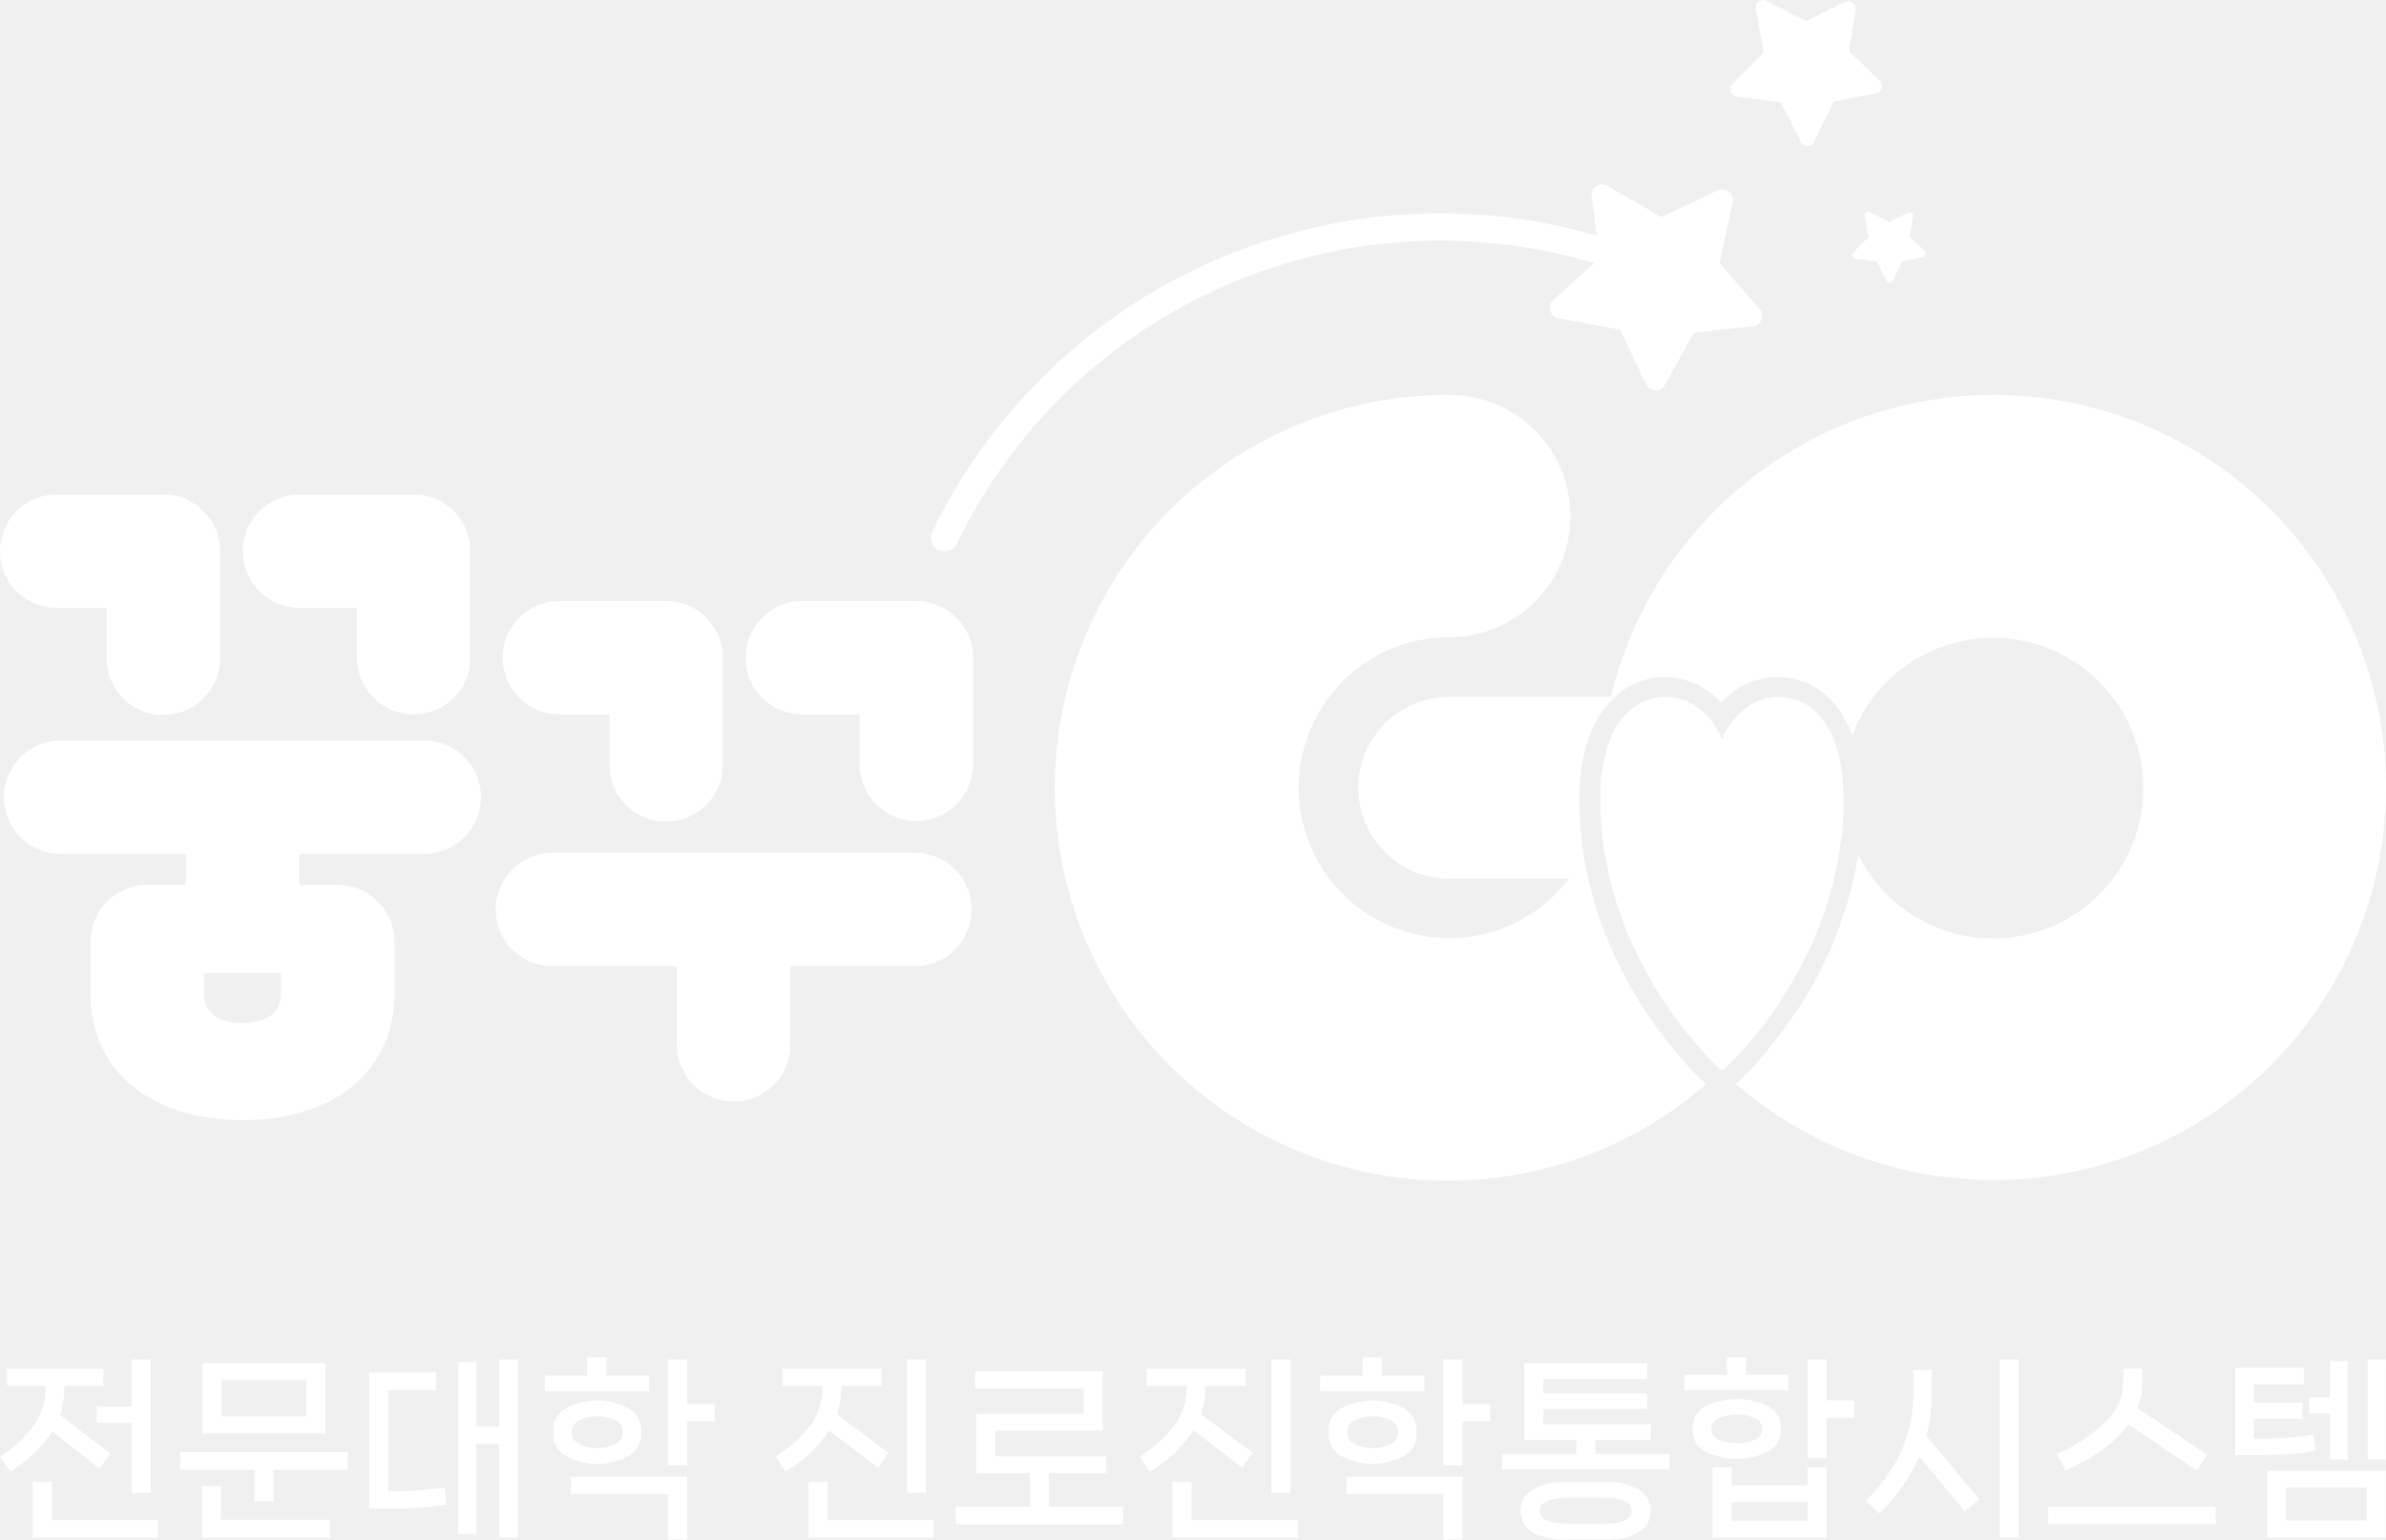
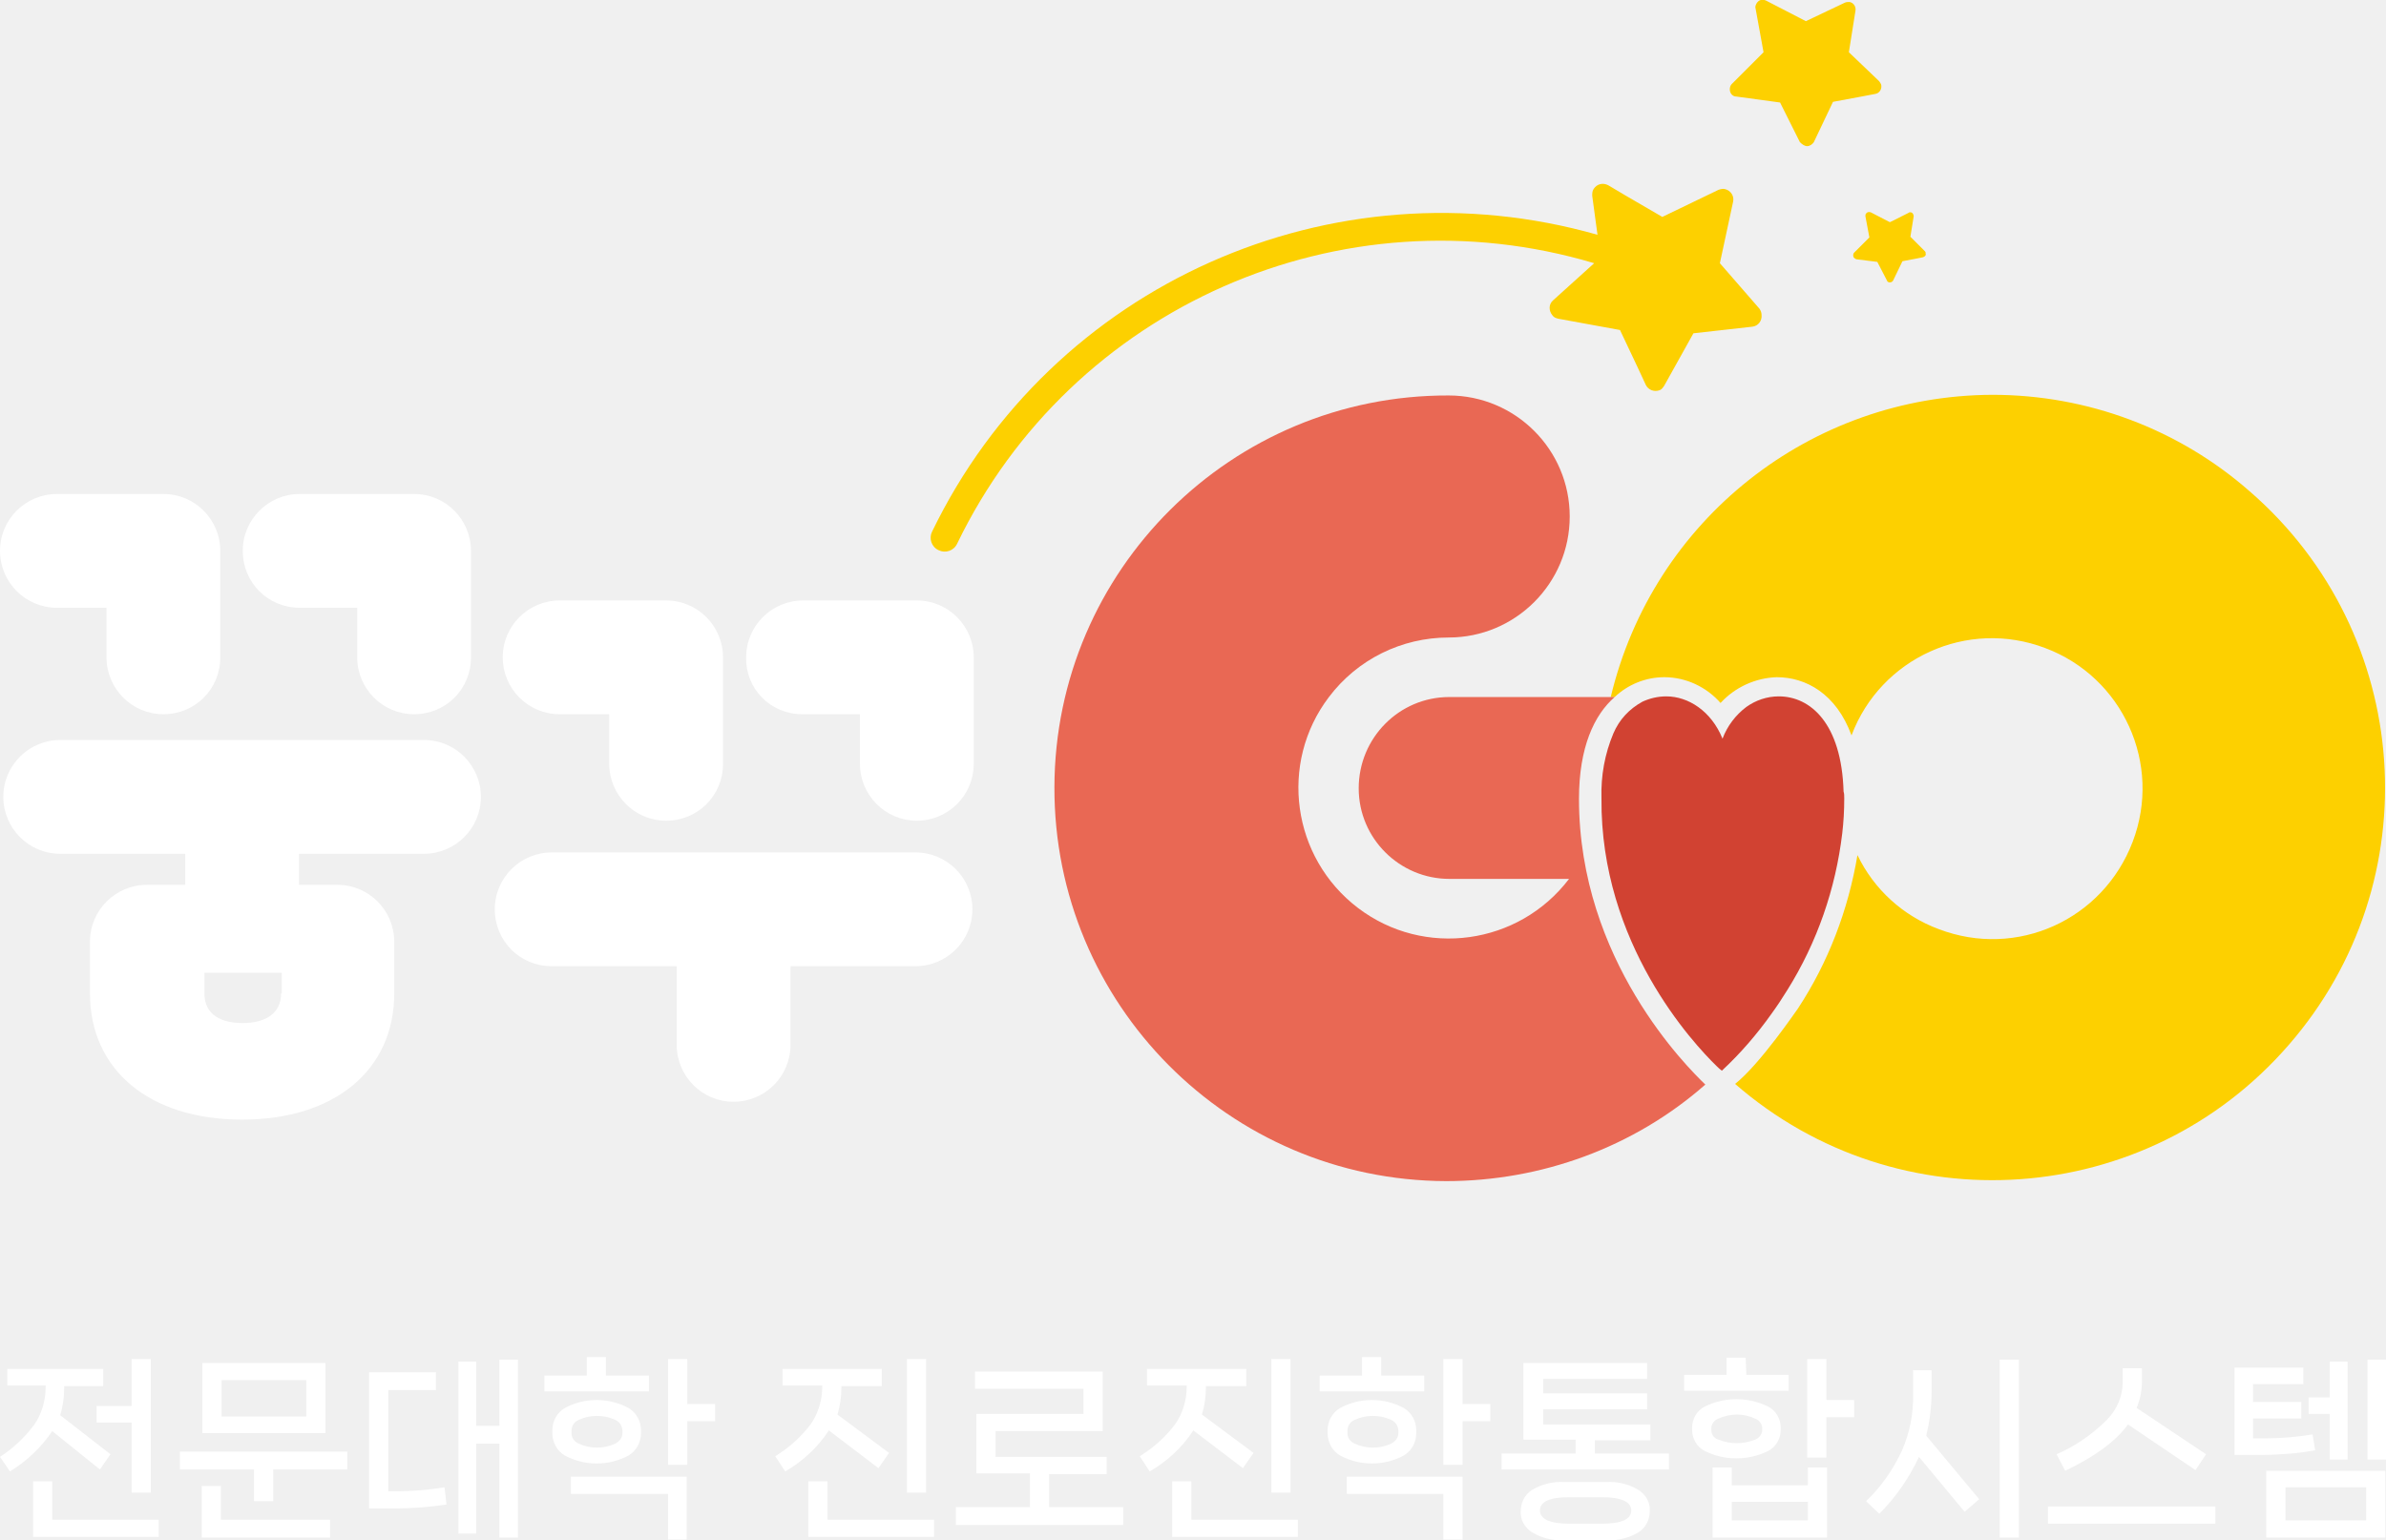
- <svg xmlns="http://www.w3.org/2000/svg" viewBox="0 0 360.662 232.771">
-   <defs>
-     <style>.cls-1{fill:#fff;}</style>
-   </defs>
-   <g id="Layer_2" data-name="Layer 2">
-     <g id="레이어_1" data-name="레이어 1">
-       <path class="cls-1" d="M7.927,216.425a20.533,20.533,0,0,1-6.358,6.068L0,220.256a19.743,19.743,0,0,0,5.211-4.891,9.652,9.652,0,0,0,1.669-5.56v-.262H1.073v-2.584H15.621v2.584H9.726v.262a12.997,12.997,0,0,1-.637,4.122l7.577,5.866-1.626,2.266Zm-.059,7.606v5.809H23.926v2.642H4.964v-8.45Zm6.765-8.883v-2.499h5.285v-7.113h2.875v20.18H19.918v-10.568Z" />
-       <path class="cls-1" d="M27.235,222.231V219.559H52.553v2.672H41.347v4.762H38.472v-4.762Zm3.251,2.439h2.903v5.109H49.883v2.701H30.486Zm.116-18.554H49.186v10.628H30.603Zm2.903,8.044H46.282v-5.516H33.506Z" />
-       <path class="cls-1" d="M59.899,225.453a48.208,48.208,0,0,0,7.289-.552l.29,2.584a45.727,45.727,0,0,1-7.987.611H55.806v-20.587h10.104v2.67H58.709v15.273Zm15.563-9.785v-10.133h2.817v26.945h-2.817v-14.168H72.007v13.617H69.278v-25.986h2.729v9.726Z" />
-       <path class="cls-1" d="M91.694,207.975h6.415v2.382H82.344v-2.382h6.418v-2.759h2.932Zm5.226,8.74a3.839,3.839,0,0,1-1.872,3.396,10.016,10.016,0,0,1-9.583,0,3.84,3.84,0,0,1-1.871-3.396v-.378a3.809,3.809,0,0,1,1.871-3.383,10.128,10.128,0,0,1,9.583,0,3.808,3.808,0,0,1,1.872,3.383Zm4.036,9.173H86.323V223.276h17.536v9.495h-2.903Zm-14.518-9.204a1.854,1.854,0,0,0,1.091,1.641,6.339,6.339,0,0,0,5.488,0,1.855,1.855,0,0,0,1.089-1.641v-.26a1.876,1.876,0,0,0-1.089-1.669,6.342,6.342,0,0,0-5.488,0,1.875,1.875,0,0,0-1.091,1.669Zm17.422-4.384h4.181v2.613h-4.181v6.649h-2.903v-16.027h2.903Z" />
-       <path class="cls-1" d="M125.345,216.279a19.886,19.886,0,0,1-6.62,6.213l-1.48-2.265a19.722,19.722,0,0,0,5.358-4.891,9.526,9.526,0,0,0,1.726-5.56v-.233h-6.04v-2.584h14.954v2.584h-6.096v.233a12.586,12.586,0,0,1-.64,4.065l7.781,5.806-1.568,2.266Zm-.262,7.751v5.809H141.141v2.642H122.18v-8.45Zm12.05-18.495h2.875v20.18h-2.875Z" />
-       <path class="cls-1" d="M158.563,222.755v5.052h11.206v2.67H144.451v-2.67H155.688v-5.052h-8.131v-9.002h16.232v-3.803h-16.377v-2.613h19.28v8.972H150.46v3.891h16.784v2.556Z" />
-       <path class="cls-1" d="M180.394,216.279a19.885,19.885,0,0,1-6.62,6.213l-1.48-2.265a19.719,19.719,0,0,0,5.358-4.891,9.528,9.528,0,0,0,1.726-5.56v-.233h-6.04v-2.584H188.292v2.584h-6.097v.233a12.578,12.578,0,0,1-.64,4.065l7.781,5.806-1.568,2.266Zm-.262,7.751v5.809h16.058v2.642H177.229v-8.45Zm12.05-18.495h2.874v20.18H192.183Z" />
-       <path class="cls-1" d="M208.907,207.975h6.416v2.382h-15.765v-2.382h6.418v-2.759h2.932Zm5.226,8.74a3.84,3.84,0,0,1-1.872,3.396,10.015,10.015,0,0,1-9.583,0,3.84,3.84,0,0,1-1.872-3.396v-.378a3.809,3.809,0,0,1,1.872-3.383,10.127,10.127,0,0,1,9.583,0,3.809,3.809,0,0,1,1.872,3.383Zm4.036,9.173h-14.633V223.276h17.536v9.495H218.169Zm-14.518-9.204a1.854,1.854,0,0,0,1.091,1.641,6.338,6.338,0,0,0,5.487,0,1.855,1.855,0,0,0,1.089-1.641v-.26a1.876,1.876,0,0,0-1.089-1.669,6.341,6.341,0,0,0-5.487,0,1.875,1.875,0,0,0-1.091,1.669Zm17.422-4.384h4.181v2.613h-4.181v6.649H218.169v-16.027h2.903Z" />
-       <path class="cls-1" d="M241.138,217.731v2.09h11.206v2.353h-25.318v-2.353h11.237v-2.09h-7.869v-11.615h18.583v2.382h-15.68v2.178h15.68v2.351h-15.68v2.323H249.528v2.382Zm1.711,6.359a8.698,8.698,0,0,1,4.938,1.19,3.665,3.665,0,0,1,1.742,3.165,3.619,3.619,0,0,1-1.742,3.165,8.872,8.872,0,0,1-4.938,1.161h-6.328a8.865,8.865,0,0,1-4.937-1.161,3.619,3.619,0,0,1-1.742-3.165,3.665,3.665,0,0,1,1.742-3.165,8.691,8.691,0,0,1,4.937-1.19Zm-.638,6.301q4.444,0,4.443-1.976,0-1.976-4.443-1.975h-5.024q-4.441,0-4.443,1.975,0,1.973,4.443,1.976Z" />
-       <path class="cls-1" d="M263.959,207.858h6.416v2.353H254.609v-2.353h6.418v-2.642h2.932Zm5.225,8.363a3.574,3.574,0,0,1-1.872,3.224,10.722,10.722,0,0,1-9.583,0,3.575,3.575,0,0,1-1.872-3.224v-.347a3.575,3.575,0,0,1,1.872-3.225,10.747,10.747,0,0,1,9.596,0,3.579,3.579,0,0,1,1.859,3.225Zm-10.482-.058a1.676,1.676,0,0,0,1.075,1.509,7.134,7.134,0,0,0,5.503,0,1.677,1.677,0,0,0,1.089-1.509v-.233a1.721,1.721,0,0,0-1.104-1.509,6.735,6.735,0,0,0-5.472,0,1.716,1.716,0,0,0-1.091,1.509Zm3.05,8.42h11.468v-2.729h2.903v10.627h-17.276v-10.627h2.905Zm0,2.527v2.815h11.468v-2.815ZM276.124,211.72h4.181v2.642h-4.181v6.099h-2.903v-14.925h2.903Z" />
-       <path class="cls-1" d="M292.008,210.616a25.18,25.18,0,0,1-.814,6.504l7.984,9.554-2.177,1.859-6.882-8.305a27.916,27.916,0,0,1-6.037,8.596l-2.035-1.947a25.897,25.897,0,0,0,5.417-7.592,21.088,21.088,0,0,0,1.726-8.668v-3.512h2.818Zm10.249,21.864v-26.945h2.903v26.945Z" />
-       <path class="cls-1" d="M309.603,230.448v-2.642h25.318v2.642Zm12.136-15.07q-2.847,3.893-9.495,6.97l-1.335-2.498a24.683,24.683,0,0,0,7.636-5.153,8.364,8.364,0,0,0,2.408-5.705v-2.061h2.905v2.061a10.295,10.295,0,0,1-.757,3.919l10.511,7.027-1.568,2.41Z" />
-       <path class="cls-1" d="M350.048,219.328a34.973,34.973,0,0,1-3.686.508q-1.89.158-4.414.158h-4.065v-13.181H348.249v2.527h-7.551v2.728h7.317v2.47h-7.317v2.96h1.802a50.472,50.472,0,0,0,7.229-.581Zm10.599,13.152h-17.973v-10.133h17.973Zm-2.903-7.579h-12.196v4.995H357.744Zm-2.875-4.238h-2.673v-6.939h-3.164v-2.496h3.164v-5.43h2.673Zm3.019,0v-15.128h2.758V220.663Z" />
-       <path class="cls-1" d="M45.276,91.905h8.673v7.539a8.574,8.574,0,1,0,17.148,0V83.329a8.585,8.585,0,0,0-8.574-8.575H45.276a8.576,8.576,0,0,0,0,17.152Z" />
-       <path class="cls-1" d="M16.115,91.905v7.539a8.575,8.575,0,1,0,17.149,0V83.329a8.585,8.585,0,0,0-8.576-8.575H8.574a8.576,8.576,0,0,0,0,17.152Z" />
-       <path class="cls-1" d="M121.263,108.02h8.673v7.539a8.574,8.574,0,1,0,17.148,0V99.444a8.585,8.585,0,0,0-8.574-8.576h-17.247a8.576,8.576,0,0,0,0,17.152Z" />
-       <path class="cls-1" d="M92.102,108.02v7.539a8.575,8.575,0,1,0,17.149,0V99.444a8.585,8.585,0,0,0-8.575-8.576H84.561a8.576,8.576,0,0,0,0,17.152Z" />
-       <path class="cls-1" d="M64.136,111.949H9.17a8.574,8.574,0,1,0,0,17.148h18.909v4.694H22.249a8.585,8.585,0,0,0-8.574,8.576v7.846c0,11.63,9.019,19.143,22.978,19.143,13.958,0,22.978-7.512,22.978-19.143v-7.846a8.585,8.585,0,0,0-8.574-8.576H45.229v-4.694H64.136a8.574,8.574,0,0,0,0-17.148ZM42.481,150.212c0,3.215-2.615,4.461-5.828,4.461-3.215,0-5.83-1.246-5.83-4.461v-3.103H42.481Z" />
-       <path class="cls-1" d="M138.379,128.941H83.412a8.576,8.576,0,0,0,0,17.151h18.909V157.966a8.574,8.574,0,1,0,17.148,0v-11.873h18.909a8.576,8.576,0,0,0,0-17.151Z" />
-       <path class="cls-1" d="M265.975,46.71l-6.044-6.891,1.981-9.271a1.594,1.594,0,0,0-2.241-1.776l-8.53,4.053-5.477-3.172-2.697-1.554a1.591,1.591,0,0,0-2.378,1.585l.77,5.927A85.284,85.284,0,0,0,140.91,80.42a2.066,2.066,0,0,0,3.72,1.8,81.2,81.2,0,0,1,96.345-42.427l-6.194,5.569a1.594,1.594,0,0,0,.773,2.749l9.315,1.74,2.643,5.51,1.324,2.751a1.594,1.594,0,0,0,2.832.085l4.375-7.901,8.902-.95a1.596,1.596,0,0,0,1.03-2.638Z" />
-       <path class="cls-1" d="M273.247,22.064a1.116,1.116,0,0,0,1.007-.642l2.898-6.071,4.264-.805h0l2.13-.404a1.132,1.132,0,0,0,.577-1.927l-4.619-4.447.977-6.281a1.134,1.134,0,0,0-1.621-1.19l-5.833,2.885-5.998-3.055a1.132,1.132,0,0,0-1.629,1.213l1.22,6.593-3.179,3.177h0l-1.559,1.566a1.13,1.13,0,0,0,.652,1.921l6.647.88,3.046,5.973A1.123,1.123,0,0,0,273.247,22.064Z" />
-       <path class="cls-1" d="M285.663,42.746a.543.543,0,0,0,.489-.313l1.407-2.949,2.071-.391h0l1.034-.197a.55.55,0,0,0,.419-.718.562.562,0,0,0-.139-.218l-2.244-2.161.475-3.051a.55.55,0,0,0-.787-.578l-2.833,1.401-2.914-1.484a.549.549,0,0,0-.79.589l.592,3.203-1.544,1.543h0l-.757.761a.549.549,0,0,0,.317.933l3.228.427,1.48,2.902A.545.545,0,0,0,285.663,42.746Z" />
-       <path class="cls-1" d="M301.247,59.705a59.514,59.514,0,0,0-57.741,45.662h.611a11.21,11.21,0,0,1,7.504-3.014,11.707,11.707,0,0,1,8.538,3.891,11.707,11.707,0,0,1,8.538-3.891c4.352,0,8.974,2.478,11.304,8.791a22.722,22.722,0,1,1,.9,18.108,60.362,60.362,0,0,1-9.017,23.163c-.066.103-5.665,8.441-9.515,11.449a59.357,59.357,0,1,0,38.878-104.16Z" />
-       <path class="cls-1" d="M238.73,120.809c0-7.817,2.314-12.666,5.386-15.442h-.614l.001-.007h-24.444a13.742,13.742,0,0,0,0,27.484h18.11a22.743,22.743,0,1,1-18.11-36.493,18.323,18.323,0,1,0,0-36.646,59.412,59.412,0,1,0,38.82,104.213C255.133,161.397,238.73,145.248,238.73,120.809Z" />
-       <path class="cls-1" d="M259.51,161.186c.503.488.791.739.792.74v0a54.027,54.027,0,0,0,7.478-8.615c.78-1.092,1.574-2.314,2.364-3.594a56.155,56.155,0,0,0,8.278-23.666,50.692,50.692,0,0,0,.292-5.173c0-.023.003-.045.003-.069,0-.379-.049-.687-.06-1.049-.316-10.334-5.016-14.393-9.817-14.393a8.381,8.381,0,0,0-4.89,1.633,10.846,10.846,0,0,0-3.647,4.793c-1.712-4.213-5.17-6.427-8.538-6.427a8.133,8.133,0,0,0-3.639.843,9.809,9.809,0,0,0-4.422,4.808,23.013,23.013,0,0,0-1.815,9.79C241.888,142.733,255.985,157.768,259.51,161.186Z" />
+ <svg xmlns="http://www.w3.org/2000/svg" version="1.1" id="Layer_1" x="0px" y="0px" viewBox="0 0 360.7 232.8" style="enable-background:new 0 0 360.7 232.8;" xml:space="preserve">
+   <style type="text/css">
+ 	.st0{fill:#FFFFFF;}
+ 	.st1{fill:#FDD000;}
+ 	.st2{fill:#E96854;}
+ 	.st3{fill:#D14232;}
+ </style>
+   <g id="Layer_2_1_">
+     <g id="레이어_1">
+       <path class="st0" d="M7.9,216.4c-1.7,2.5-3.8,4.5-6.4,6.1L0,220.3c2-1.3,3.8-3,5.2-4.9c1.1-1.6,1.7-3.6,1.7-5.6v-0.3H1.1V207h14.5    v2.6H9.7v0.3c0,1.4-0.2,2.8-0.6,4.1l7.6,5.9l-1.6,2.3L7.9,216.4z M7.9,224v5.8h16.1v2.6H5V224L7.9,224z M14.6,215.1v-2.5h5.3v-7.1    h2.9v20.2h-2.9v-10.6L14.6,215.1z" />
+       <path class="st0" d="M27.2,222.2v-2.7h25.3v2.7H41.3v4.8h-2.9v-4.8L27.2,222.2z M30.5,224.7h2.9v5.1h16.5v2.7H30.5V224.7z     M30.6,206.1h18.6v10.6H30.6V206.1z M33.5,214.2h12.8v-5.5H33.5V214.2z" />
+       <path class="st0" d="M59.9,225.5c2.4,0,4.9-0.2,7.3-0.6l0.3,2.6c-2.6,0.4-5.3,0.6-8,0.6h-3.7v-20.6h10.1v2.7h-7.2v15.3H59.9z     M75.5,215.7v-10.1h2.8v26.9h-2.8v-14.2H72v13.6h-2.7v-26H72v9.7H75.5z" />
+       <path class="st0" d="M91.7,208h6.4v2.4H82.3V208h6.4v-2.8h2.9V208z M96.9,216.7c0,1.4-0.7,2.7-1.9,3.4c-3,1.6-6.6,1.6-9.6,0    c-1.2-0.7-1.9-2-1.9-3.4v-0.4c0-1.4,0.7-2.7,1.9-3.4c3-1.6,6.6-1.6,9.6,0c1.2,0.7,1.9,2,1.9,3.4V216.7z M101,225.9H86.3v-2.6h17.5    v9.5H101L101,225.9z M86.4,216.7c0,0.7,0.4,1.3,1.1,1.6c1.7,0.8,3.8,0.8,5.5,0c0.6-0.3,1.1-0.9,1.1-1.6v-0.3    c0-0.7-0.4-1.4-1.1-1.7c-1.7-0.8-3.8-0.8-5.5,0c-0.7,0.3-1.1,0.9-1.1,1.7V216.7z M103.9,212.3h4.2v2.6h-4.2v6.6H101v-16h2.9V212.3    z" />
+       <path class="st0" d="M125.3,216.3c-1.7,2.6-4,4.7-6.6,6.2l-1.5-2.3c2.1-1.3,3.9-2.9,5.4-4.9c1.1-1.6,1.7-3.6,1.7-5.6v-0.2h-6V207    h15v2.6h-6.1v0.2c0,1.4-0.2,2.8-0.6,4.1l7.8,5.8l-1.6,2.3L125.3,216.3z M125.1,224v5.8h16.1v2.6h-19V224L125.1,224z M137.1,205.5    h2.9v20.2h-2.9V205.5z" />
+       <path class="st0" d="M158.6,222.8v5.1h11.2v2.7h-25.3v-2.7h11.2v-5.1h-8.1v-9h16.2v-3.8h-16.4v-2.6h19.3v9h-16.2v3.9h16.8v2.6    H158.6z" />
+       <path class="st0" d="M180.4,216.3c-1.7,2.6-4,4.7-6.6,6.2l-1.5-2.3c2.1-1.3,3.9-2.9,5.4-4.9c1.1-1.6,1.7-3.6,1.7-5.6v-0.2h-6V207    h15v2.6h-6.1v0.2c0,1.4-0.2,2.8-0.6,4.1l7.8,5.8l-1.6,2.3L180.4,216.3z M180.1,224v5.8h16.1v2.6h-19V224L180.1,224z M192.2,205.5    h2.9v20.2h-2.9V205.5z" />
+       <path class="st0" d="M208.9,208h6.4v2.4h-15.8V208h6.4v-2.8h2.9V208z M214.1,216.7c0,1.4-0.7,2.7-1.9,3.4c-3,1.6-6.6,1.6-9.6,0    c-1.2-0.7-1.9-2-1.9-3.4v-0.4c0-1.4,0.7-2.7,1.9-3.4c3-1.6,6.6-1.6,9.6,0c1.2,0.7,1.9,2,1.9,3.4V216.7z M218.2,225.9h-14.6v-2.6    h17.5v9.5h-2.9L218.2,225.9z M203.7,216.7c0,0.7,0.4,1.3,1.1,1.6c1.7,0.8,3.8,0.8,5.5,0c0.6-0.3,1.1-0.9,1.1-1.6v-0.3    c0-0.7-0.4-1.4-1.1-1.7c-1.7-0.8-3.8-0.8-5.5,0c-0.7,0.3-1.1,0.9-1.1,1.7V216.7z M221.1,212.3h4.2v2.6h-4.2v6.6h-2.9v-16h2.9    L221.1,212.3z" />
+       <path class="st0" d="M241.1,217.7v2.1h11.2v2.4H227v-2.4h11.2v-2.1h-7.9v-11.6H249v2.4h-15.7v2.2H249v2.4h-15.7v2.3h16.2v2.4    H241.1z M242.8,224.1c1.7-0.1,3.4,0.3,4.9,1.2c1.1,0.7,1.8,1.9,1.7,3.2c0,1.3-0.6,2.5-1.7,3.2c-1.5,0.9-3.2,1.3-4.9,1.2h-6.3    c-1.7,0.1-3.4-0.3-4.9-1.2c-1.1-0.7-1.8-1.9-1.7-3.2c0-1.3,0.6-2.5,1.7-3.2c1.5-0.9,3.2-1.3,4.9-1.2H242.8z M242.2,230.4    c3,0,4.4-0.7,4.4-2c0-1.3-1.5-2-4.4-2h-5c-3,0-4.4,0.7-4.4,2c0,1.3,1.5,2,4.4,2H242.2z" />
+       <path class="st0" d="M264,207.9h6.4v2.4h-15.8v-2.4h6.4v-2.6h2.9L264,207.9z M269.2,216.2c0,1.3-0.7,2.6-1.9,3.2    c-3,1.5-6.6,1.5-9.6,0c-1.2-0.6-1.9-1.9-1.9-3.2v-0.3c0-1.3,0.7-2.6,1.9-3.2c3-1.5,6.6-1.5,9.6,0c1.2,0.6,1.9,1.9,1.9,3.2    L269.2,216.2z M258.7,216.2c0,0.7,0.4,1.3,1.1,1.5c1.8,0.7,3.7,0.7,5.5,0c0.6-0.2,1.1-0.8,1.1-1.5v-0.2c0-0.7-0.5-1.3-1.1-1.5    c-1.7-0.8-3.7-0.8-5.5,0c-0.6,0.2-1.1,0.8-1.1,1.5L258.7,216.2z M261.8,224.6h11.5v-2.7h2.9v10.6h-17.3v-10.6h2.9V224.6z     M261.8,227.1v2.8h11.5v-2.8H261.8z M276.1,211.7h4.2v2.6h-4.2v6.1h-2.9v-14.9h2.9V211.7z" />
+       <path class="st0" d="M292,210.6c0,2.2-0.3,4.4-0.8,6.5l8,9.6l-2.2,1.9l-6.9-8.3c-1.5,3.2-3.5,6.1-6,8.6l-2-1.9    c2.3-2.2,4.1-4.8,5.4-7.6c1.2-2.7,1.8-5.7,1.7-8.7v-3.5h2.8L292,210.6z M302.3,232.5v-26.9h2.9v26.9H302.3z" />
+       <path class="st0" d="M309.6,230.4v-2.6h25.3v2.6H309.6z M321.7,215.4c-1.9,2.6-5.1,4.9-9.5,7l-1.3-2.5c2.8-1.2,5.4-3,7.6-5.2    c1.5-1.5,2.4-3.6,2.4-5.7v-2.1h2.9v2.1c0,1.3-0.3,2.7-0.8,3.9l10.5,7l-1.6,2.4L321.7,215.4z" />
+       <path class="st0" d="M350,219.3c-1.2,0.2-2.4,0.4-3.7,0.5c-1.3,0.1-2.7,0.2-4.4,0.2h-4.1v-13.2h10.4v2.5h-7.6v2.7h7.3v2.5h-7.3v3    h1.8c2.4,0,4.8-0.2,7.2-0.6L350,219.3z M360.6,232.5h-18v-10.1h18V232.5z M357.7,224.9h-12.2v5h12.2V224.9z M354.9,220.7h-2.7    v-6.9H349v-2.5h3.2v-5.4h2.7V220.7z M357.9,220.7v-15.1h2.8v15.1L357.9,220.7z" />
+       <path class="st0" d="M45.3,91.9h8.7v7.5c0,4.7,3.8,8.6,8.6,8.6s8.6-3.8,8.6-8.6V83.3c0-4.7-3.8-8.6-8.6-8.6H45.3    c-4.7,0-8.6,3.8-8.6,8.6C36.7,88.1,40.5,91.9,45.3,91.9L45.3,91.9z" />
+       <path class="st0" d="M16.1,91.9v7.5c0,4.7,3.8,8.6,8.6,8.6s8.6-3.8,8.6-8.6c0,0,0,0,0,0V83.3c0-4.7-3.8-8.6-8.6-8.6H8.6    c-4.7,0-8.6,3.8-8.6,8.6c0,4.7,3.8,8.6,8.6,8.6L16.1,91.9z" />
+       <path class="st0" d="M121.3,108h8.7v7.5c0,4.7,3.8,8.6,8.6,8.6c4.7,0,8.6-3.8,8.6-8.6c0,0,0,0,0,0V99.4c0-4.7-3.8-8.6-8.6-8.6    h-17.2c-4.7,0-8.6,3.8-8.6,8.6C112.7,104.2,116.5,108,121.3,108L121.3,108z" />
+       <path class="st0" d="M92.1,108v7.5c0,4.7,3.8,8.6,8.6,8.6s8.6-3.8,8.6-8.6V99.4c0-4.7-3.8-8.6-8.6-8.6H84.6    c-4.7,0-8.6,3.8-8.6,8.6c0,4.7,3.8,8.6,8.6,8.6H92.1z" />
+       <path class="st0" d="M64.1,111.9h-55c-4.7,0-8.6,3.8-8.6,8.6c0,4.7,3.8,8.6,8.6,8.6h18.9v4.7h-5.8c-4.7,0-8.6,3.8-8.6,8.6v7.8    c0,11.6,9,19.1,23,19.1c14,0,23-7.5,23-19.1v-7.8c0-4.7-3.8-8.6-8.6-8.6h-5.8v-4.7h18.9c4.7,0,8.6-3.8,8.6-8.6    C72.7,115.8,68.9,111.9,64.1,111.9z M42.5,150.2c0,3.2-2.6,4.5-5.8,4.5c-3.2,0-5.8-1.2-5.8-4.5v-3.1h11.7V150.2z" />
+       <path class="st0" d="M138.4,128.9h-55c-4.7,0-8.6,3.8-8.6,8.6s3.8,8.6,8.6,8.6h18.9V158c0,4.7,3.8,8.6,8.6,8.6    c4.7,0,8.6-3.8,8.6-8.6l0,0v-11.9h18.9c4.7,0,8.6-3.8,8.6-8.6S143.1,128.9,138.4,128.9L138.4,128.9L138.4,128.9z" />
+       <path class="st1" d="M266,46.7l-6-6.9l2-9.3c0.2-0.9-0.4-1.7-1.2-1.9c-0.3-0.1-0.7,0-1,0.1l-8.5,4.1l-5.5-3.2l-2.7-1.6    c-0.8-0.4-1.7-0.2-2.2,0.6c-0.2,0.3-0.2,0.7-0.2,1l0.8,5.9C201.4,24.1,159,43,140.9,80.4c-0.5,1-0.1,2.3,1,2.8    c1,0.5,2.3,0.1,2.8-1C162,46.4,202.8,28.4,241,39.8l-6.2,5.6c-0.7,0.6-0.7,1.6-0.1,2.3c0.2,0.3,0.5,0.4,0.9,0.5l9.3,1.7l2.6,5.5    l1.3,2.8c0.4,0.8,1.3,1.1,2.1,0.8c0.3-0.1,0.5-0.4,0.7-0.7l4.4-7.9l8.9-1c0.9-0.1,1.5-0.9,1.4-1.8C266.3,47.3,266.2,47,266,46.7    L266,46.7z" />
+       <path class="st1" d="M273.2,22.1c0.4,0,0.8-0.3,1-0.6l2.9-6.1l4.3-0.8l0,0l2.1-0.4c0.6-0.1,1-0.7,0.9-1.3c0-0.2-0.2-0.4-0.3-0.6    l-4.6-4.4l1-6.3c0.1-0.6-0.3-1.2-0.9-1.3c-0.2,0-0.5,0-0.7,0.1L273,3.2l-6-3.1c-0.6-0.3-1.2-0.1-1.5,0.5c-0.1,0.2-0.2,0.5-0.1,0.7    l1.2,6.6l-3.2,3.2l0,0l-1.6,1.6c-0.4,0.4-0.4,1.2,0,1.6c0.2,0.2,0.4,0.3,0.7,0.3l6.6,0.9l3,6C272.4,21.8,272.8,22.1,273.2,22.1z" />
+       <path class="st1" d="M285.7,42.7c0.2,0,0.4-0.1,0.5-0.3l1.4-2.9l2.1-0.4l0,0l1-0.2c0.3-0.1,0.5-0.3,0.4-0.6c0,0,0-0.1,0-0.1    c0-0.1-0.1-0.2-0.1-0.2l-2.2-2.2l0.5-3.1c0-0.3-0.2-0.6-0.5-0.6c-0.1,0-0.2,0-0.3,0.1l-2.8,1.4l-2.9-1.5c-0.3-0.1-0.6,0-0.7,0.2    c-0.1,0.1-0.1,0.2-0.1,0.4l0.6,3.2l-1.5,1.5l0,0l-0.8,0.8c-0.2,0.2-0.2,0.6,0,0.8c0.1,0.1,0.2,0.1,0.3,0.2l3.2,0.4l1.5,2.9    C285.3,42.6,285.5,42.7,285.7,42.7z" />
+       <path class="st1" d="M301.2,59.7c-27.5,0.1-51.3,18.9-57.7,45.7h0.6c2-1.9,4.7-3,7.5-3c3.3,0,6.4,1.5,8.5,3.9    c2.2-2.4,5.3-3.8,8.5-3.9c4.4,0,9,2.5,11.3,8.8c4.4-11.7,17.5-17.7,29.3-13.2c11.7,4.4,17.7,17.5,13.2,29.3s-17.5,17.7-29.3,13.2    c-5.4-2-9.8-6-12.3-11.2c-1.4,8.3-4.4,16.2-9,23.2c-0.1,0.1-5.7,8.4-9.5,11.4c24.7,21.5,62.2,18.9,83.7-5.9    c21.5-24.7,18.9-62.2-5.9-83.7C329.4,64.9,315.6,59.7,301.2,59.7L301.2,59.7z" />
+       <path class="st2" d="M238.7,120.8c0-7.8,2.3-12.7,5.4-15.4h-0.6l0,0h-24.4c-7.6,0-13.7,6.2-13.7,13.8c0,7.6,6.2,13.7,13.7,13.7    h18.1c-7.6,10-21.9,12-31.9,4.4c-10-7.6-12-21.9-4.4-31.9c4.3-5.7,11-9,18.1-9c10.1,0,18.3-8.2,18.3-18.3s-8.2-18.3-18.3-18.3    c-32.8-0.1-59.5,26.4-59.6,59.2s26.4,59.5,59.2,59.6c14.4,0,28.4-5.1,39.2-14.6C255.1,161.4,238.7,145.2,238.7,120.8z" />
+       <path class="st3" d="M259.5,161.2c0.5,0.5,0.8,0.7,0.8,0.7v0c2.8-2.6,5.3-5.5,7.5-8.6c0.8-1.1,1.6-2.3,2.4-3.6    c4.5-7.2,7.3-15.3,8.3-23.7c0.2-1.7,0.3-3.4,0.3-5.2c0,0,0,0,0-0.1c0-0.4,0-0.7-0.1-1c-0.3-10.3-5-14.4-9.8-14.4    c-1.8,0-3.5,0.6-4.9,1.6c-1.6,1.2-2.9,2.9-3.6,4.8c-1.7-4.2-5.2-6.4-8.5-6.4c-1.3,0-2.5,0.3-3.6,0.8c-2,1.1-3.5,2.7-4.4,4.8    c-1.3,3.1-1.9,6.4-1.8,9.8C241.9,142.7,256,157.8,259.5,161.2z" />
    </g>
  </g>
</svg>
